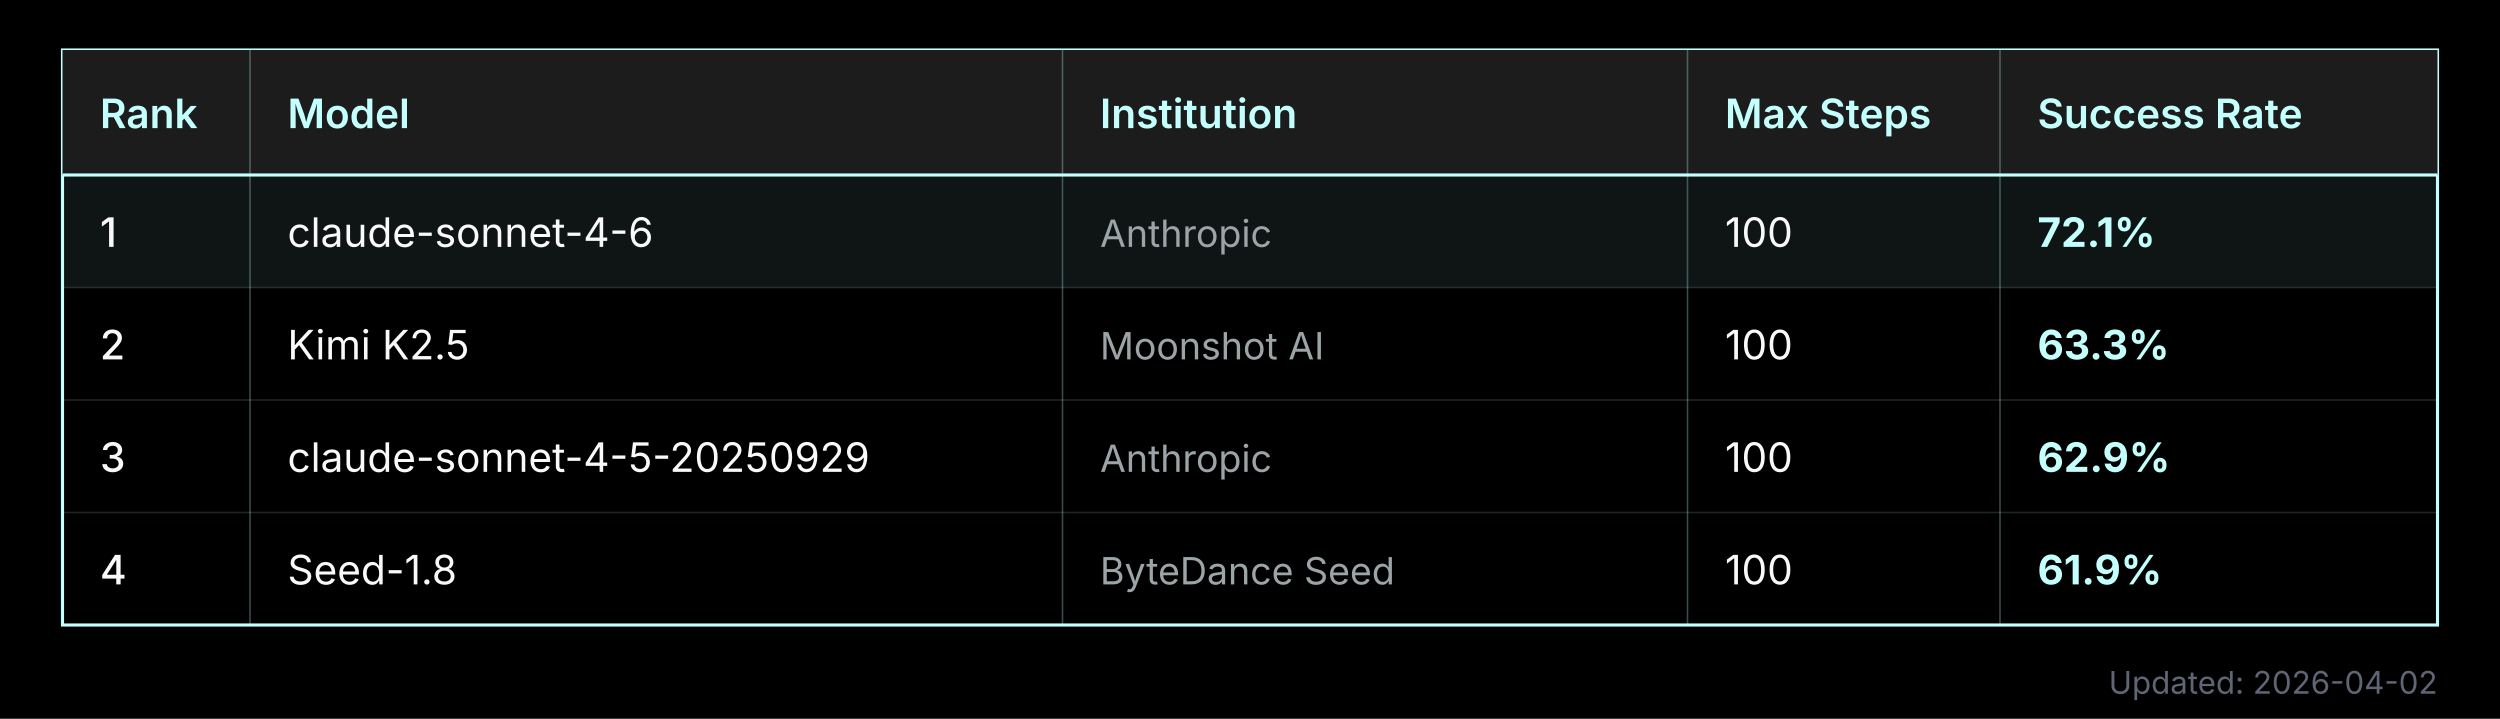
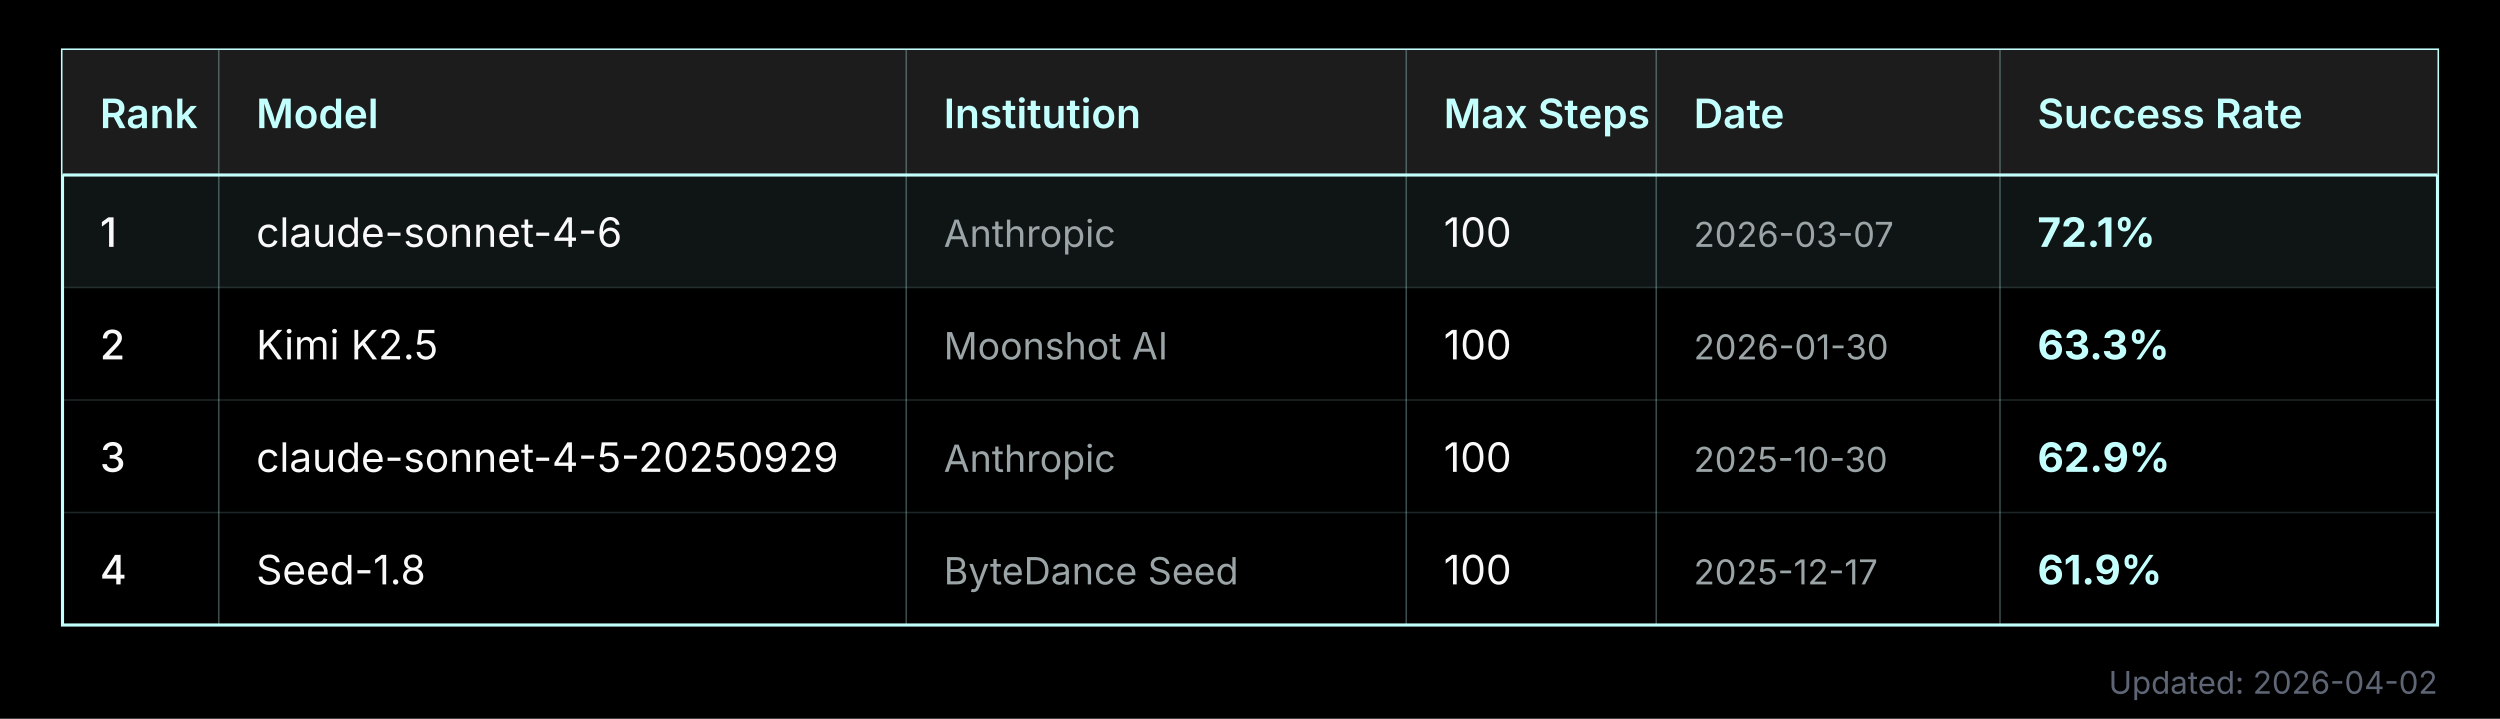
<svg xmlns="http://www.w3.org/2000/svg" width="800" height="230" viewBox="0 0 800 230">
  <style>
  text { font-family: Inter, Helvetica, Roboto, sans-serif; }
</style>
  <rect width="800" height="230" fill="#000000" />
  <rect x="20" y="16" width="760" height="184" fill="none" stroke="#C3FFFD" stroke-width="1" />
  <rect x="20" y="16" width="760" height="40" fill="#1C1C1C" />
  <line x1="20" y1="56" x2="780" y2="56" stroke="#C3FFFD" stroke-width="1" />
  <text x="32" y="41" fill="#C3FFFD" font-size="13" font-weight="600">Rank</text>
-   <line x1="80" y1="16" x2="80" y2="200" stroke="#C3FFFD" stroke-width="0.5" opacity="0.3" />
-   <text x="92" y="41" fill="#C3FFFD" font-size="13" font-weight="600">Model</text>
-   <line x1="340" y1="16" x2="340" y2="200" stroke="#C3FFFD" stroke-width="0.5" opacity="0.3" />
-   <text x="352" y="41" fill="#C3FFFD" font-size="13" font-weight="600">Institution</text>
-   <line x1="540" y1="16" x2="540" y2="200" stroke="#C3FFFD" stroke-width="0.5" opacity="0.3" />
-   <text x="552" y="41" fill="#C3FFFD" font-size="13" font-weight="600">Max Steps</text>
+   <line x1="70" y1="16" x2="70" y2="200" stroke="#C3FFFD" stroke-width="0.5" opacity="0.3" />
+   <text x="82" y="41" fill="#C3FFFD" font-size="13" font-weight="600">Model</text>
+   <line x1="290" y1="16" x2="290" y2="200" stroke="#C3FFFD" stroke-width="0.5" opacity="0.3" />
+   <text x="302" y="41" fill="#C3FFFD" font-size="13" font-weight="600">Institution</text>
+   <line x1="450" y1="16" x2="450" y2="200" stroke="#C3FFFD" stroke-width="0.5" opacity="0.3" />
+   <text x="462" y="41" fill="#C3FFFD" font-size="13" font-weight="600">Max Steps</text>
+   <line x1="530" y1="16" x2="530" y2="200" stroke="#C3FFFD" stroke-width="0.5" opacity="0.3" />
+   <text x="542" y="41" fill="#C3FFFD" font-size="13" font-weight="600">Date</text>
  <line x1="640" y1="16" x2="640" y2="200" stroke="#C3FFFD" stroke-width="0.5" opacity="0.3" />
  <text x="652" y="41" fill="#C3FFFD" font-size="13" font-weight="600">Success Rate</text>
  <rect x="20" y="56" width="760" height="36" fill="#C3FFFD" opacity="0.08" />
  <text x="32" y="79" fill="#F9F9F9" font-size="13" font-weight="500">1</text>
-   <text x="92" y="79" fill="#F9F9F9" font-size="13">claude-sonnet-4-6</text>
-   <text x="352" y="79" fill="#9BA4A6" font-size="12">Anthropic</text>
-   <text x="552" y="79" fill="#F9F9F9" font-size="13">100</text>
+   <text x="82" y="79" fill="#F9F9F9" font-size="13">claude-sonnet-4-6</text>
+   <text x="302" y="79" fill="#9BA4A6" font-size="12">Anthropic</text>
+   <text x="462" y="79" fill="#F9F9F9" font-size="13">100</text>
+   <text x="542" y="79" fill="#9BA4A6" font-size="11">2026-03-07</text>
  <text x="652" y="79" fill="#C3FFFD" font-size="13" font-weight="700">72.1%</text>
  <line x1="20" y1="92" x2="780" y2="92" stroke="#C3FFFD" stroke-width="0.5" opacity="0.15" />
  <text x="32" y="115" fill="#F9F9F9" font-size="13" font-weight="500">2</text>
-   <text x="92" y="115" fill="#F9F9F9" font-size="13">Kimi K2.5</text>
-   <text x="352" y="115" fill="#9BA4A6" font-size="12">Moonshot AI</text>
-   <text x="552" y="115" fill="#F9F9F9" font-size="13">100</text>
+   <text x="82" y="115" fill="#F9F9F9" font-size="13">Kimi K2.5</text>
+   <text x="302" y="115" fill="#9BA4A6" font-size="12">Moonshot AI</text>
+   <text x="462" y="115" fill="#F9F9F9" font-size="13">100</text>
+   <text x="542" y="115" fill="#9BA4A6" font-size="11">2026-01-30</text>
  <text x="652" y="115" fill="#C3FFFD" font-size="13" font-weight="700">63.3%</text>
  <line x1="20" y1="128" x2="780" y2="128" stroke="#C3FFFD" stroke-width="0.5" opacity="0.15" />
  <text x="32" y="151" fill="#F9F9F9" font-size="13" font-weight="500">3</text>
-   <text x="92" y="151" fill="#F9F9F9" font-size="13">claude-sonnet-4-5-20250929</text>
-   <text x="352" y="151" fill="#9BA4A6" font-size="12">Anthropic</text>
-   <text x="552" y="151" fill="#F9F9F9" font-size="13">100</text>
+   <text x="82" y="151" fill="#F9F9F9" font-size="13">claude-sonnet-4-5-20250929</text>
+   <text x="302" y="151" fill="#9BA4A6" font-size="12">Anthropic</text>
+   <text x="462" y="151" fill="#F9F9F9" font-size="13">100</text>
+   <text x="542" y="151" fill="#9BA4A6" font-size="11">2025-10-30</text>
  <text x="652" y="151" fill="#C3FFFD" font-size="13" font-weight="700">62.9%</text>
  <line x1="20" y1="164" x2="780" y2="164" stroke="#C3FFFD" stroke-width="0.5" opacity="0.15" />
  <text x="32" y="187" fill="#F9F9F9" font-size="13" font-weight="500">4</text>
-   <text x="92" y="187" fill="#F9F9F9" font-size="13">Seed-1.8</text>
-   <text x="352" y="187" fill="#9BA4A6" font-size="12">ByteDance Seed</text>
-   <text x="552" y="187" fill="#F9F9F9" font-size="13">100</text>
+   <text x="82" y="187" fill="#F9F9F9" font-size="13">Seed-1.8</text>
+   <text x="302" y="187" fill="#9BA4A6" font-size="12">ByteDance Seed</text>
+   <text x="462" y="187" fill="#F9F9F9" font-size="13">100</text>
+   <text x="542" y="187" fill="#9BA4A6" font-size="11">2025-12-17</text>
  <text x="652" y="187" fill="#C3FFFD" font-size="13" font-weight="700">61.9%</text>
  <text x="780" y="222" fill="#5E6575" font-size="10" text-anchor="end">Updated: 2026-04-02</text>
</svg>
